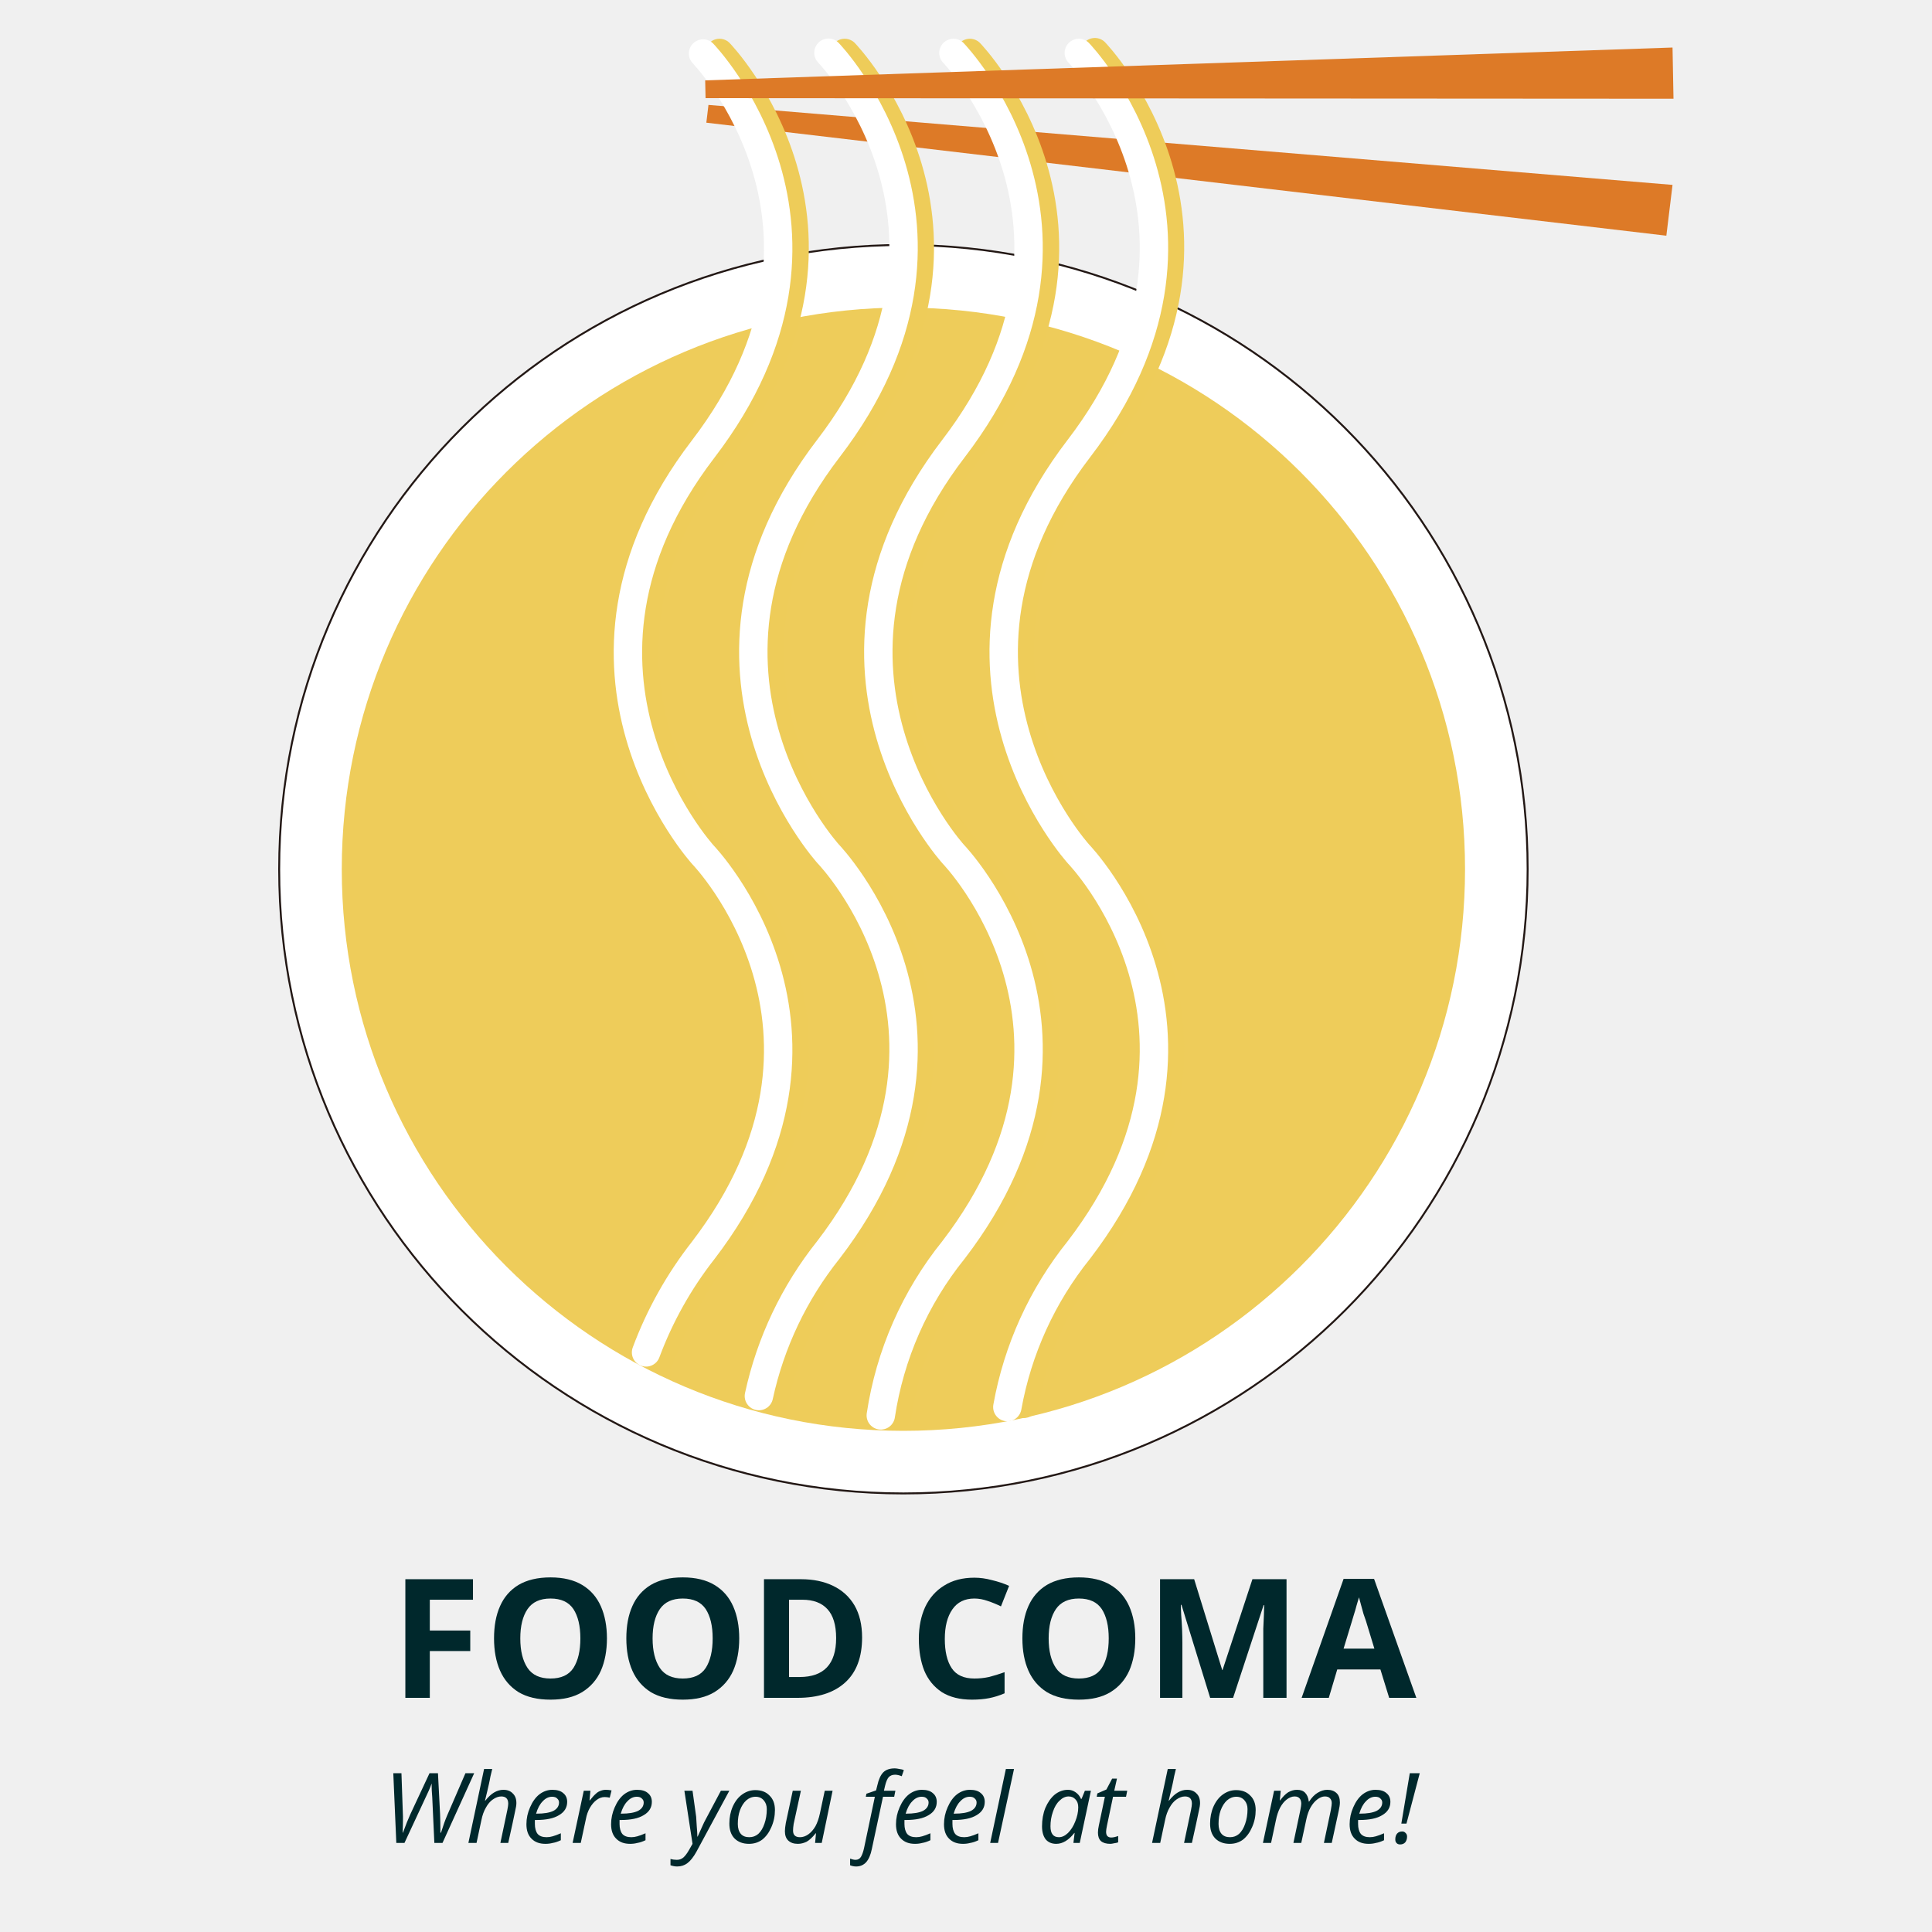
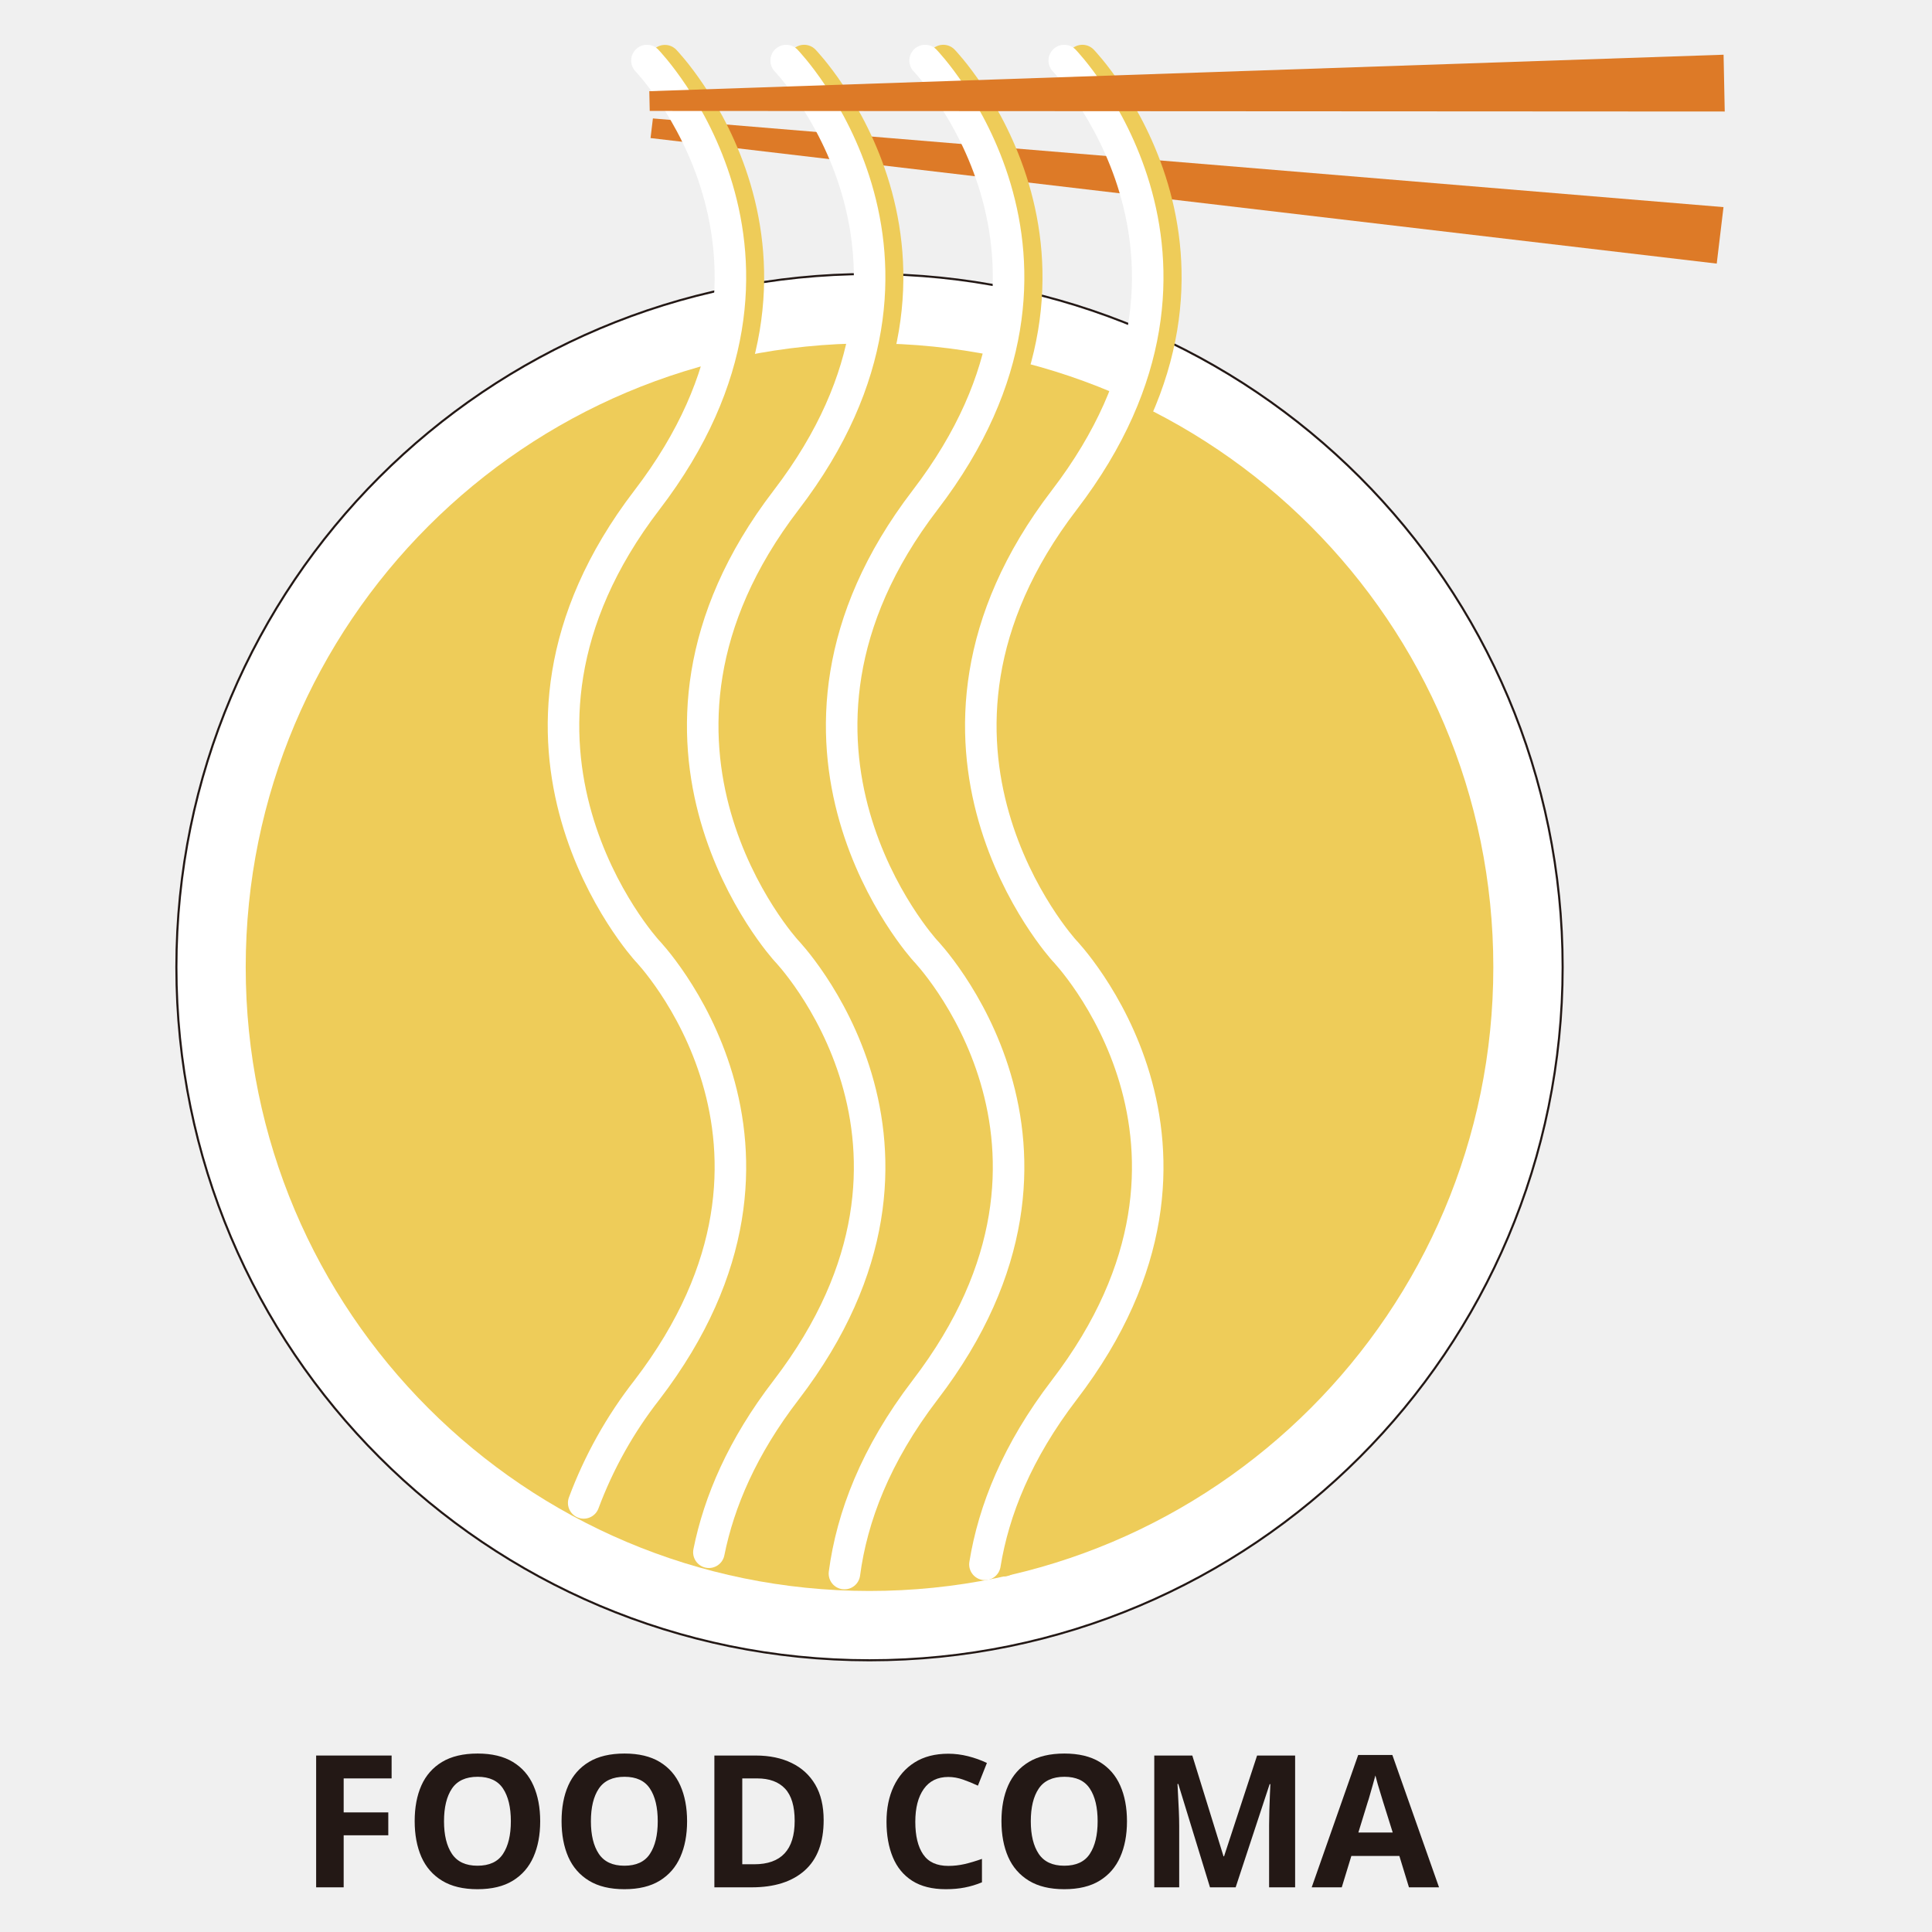
- <svg xmlns="http://www.w3.org/2000/svg" id="Layer_1" data-name="Layer 1" viewBox="0 0 100 100">
+ <svg xmlns="http://www.w3.org/2000/svg" id="Layer_1" data-name="Layer 1" viewBox="0 0 500 500">
  <defs>
-     <style>.cls-1{fill:#dd7a27;}.cls-2{fill:#fff;stroke:#231815;stroke-miterlimit:10;stroke-width:0.1px;}.cls-3{fill:#eecc5a;}.cls-4,.cls-5{fill:none;stroke-linecap:round;stroke-linejoin:round;stroke-width:1.47px;}.cls-4{stroke:#eecc59;}.cls-5{stroke:#fff;}.cls-6{font-size:8.6px;font-family:Ubuntu-Bold, Ubuntu;font-weight:700;}.cls-6,.cls-9{fill:#00282c;}.cls-7{letter-spacing:-0.01em;}.cls-8{letter-spacing:-0.02em;}.cls-9{font-size:5.04px;font-family:OpenSans-Italic, Open Sans;font-style:italic;}</style>
+     <style>.cls-1{fill:#dd7a27;}.cls-2{fill:#fff;stroke:#231815;stroke-miterlimit:10;stroke-width:0.54px;}.cls-3{fill:#eecc59;}.cls-4,.cls-5{fill:none;stroke-linecap:round;stroke-linejoin:round;stroke-width:8.16px;}.cls-4{stroke:#eecc59;}.cls-5{stroke:#fff;}.cls-6{font-size:47.76px;fill:#231815;font-family:Ubuntu-Bold, Ubuntu;font-weight:700;}.cls-7{letter-spacing:-0.01em;}.cls-8{letter-spacing:-0.02em;}</style>
  </defs>
-   <polygon class="cls-1" points="36.56 6.35 86.25 12.2 86.57 9.57 36.67 5.43 36.56 6.35" />
-   <circle class="cls-2" cx="46.76" cy="44.99" r="32.31" />
-   <circle class="cls-3" cx="46.76" cy="44.99" r="29.07" />
-   <path class="cls-4" d="M53,72.66a18.15,18.15,0,0,1,3.67-8c8.75-11.42,0-20.48,0-20.48s-8.75-9.57,0-21,0-20.48,0-20.48" />
-   <path class="cls-4" d="M40.08,72.47a18.25,18.25,0,0,1,3.64-7.77c8.75-11.42,0-20.48,0-20.48s-8.75-9.57,0-21,0-20.48,0-20.48" />
-   <path class="cls-5" d="M52.14,72.83a18.07,18.07,0,0,1,3.7-8.13c8.75-11.42,0-20.48,0-20.48s-8.75-9.57,0-21,0-20.48,0-20.48" />
-   <path class="cls-5" d="M39.28,72.26a18.36,18.36,0,0,1,3.6-7.57c8.75-11.42,0-20.48,0-20.48s-8.75-9.57,0-21,0-20.48,0-20.48" />
-   <path class="cls-4" d="M46.44,73.28A17.86,17.86,0,0,1,50.2,64.7c8.75-11.42,0-20.48,0-20.48s-8.75-9.57,0-21,0-20.48,0-20.48" />
-   <path class="cls-5" d="M45.59,73.26a17.87,17.87,0,0,1,3.76-8.56c8.75-11.42,0-20.48,0-20.48s-8.75-9.57,0-21,0-20.48,0-20.48" />
-   <path class="cls-4" d="M34.16,70.33a19.49,19.49,0,0,1,3.08-5.63c8.75-11.42,0-20.48,0-20.48s-8.75-9.57,0-21,0-20.48,0-20.48" />
-   <path class="cls-5" d="M33.44,70a19.73,19.73,0,0,1,2.95-5.27c8.75-11.42,0-20.48,0-20.48s-8.75-9.57,0-21,0-20.48,0-20.48" />
-   <polygon class="cls-1" points="36.52 5.08 86.62 5.11 86.57 2.46 36.5 4.16 36.52 5.08" />
-   <text class="cls-6" transform="translate(20.2 87.88)">
+   <polygon class="cls-1" points="168.36 35.73 444.29 68.22 446.04 53.6 168.97 30.65 168.36 35.73" />
+   <circle class="cls-2" cx="225.03" cy="250.3" r="179.38" />
+   <circle class="cls-3" cx="225.03" cy="250.3" r="161.44" />
+   <path class="cls-4" d="M259.75,403.91c2.38-13.69,8.45-28.64,20.37-44.2,48.6-63.44,0-113.73,0-113.73s-48.6-53.15,0-116.58,0-113.73,0-113.73" />
+   <path class="cls-4" d="M187.93,402.87c2.5-13.41,8.56-28,20.18-43.16,48.6-63.44,0-113.73,0-113.73s-48.6-53.15,0-116.58,0-113.73,0-113.73" />
+   <path class="cls-5" d="M254.9,404.86c2.26-13.95,8.33-29.22,20.53-45.15,48.6-63.44,0-113.73,0-113.73s-48.6-53.15,0-116.58,0-113.73,0-113.73" />
+   <path class="cls-5" d="M183.46,401.72c2.63-13.09,8.67-27.28,20-42,48.6-63.44,0-113.73,0-113.73s-48.6-53.15,0-116.58,0-113.73,0-113.73" />
+   <path class="cls-4" d="M223.22,407.39c1.91-14.62,8-30.79,20.9-47.68,48.6-63.44,0-113.73,0-113.73s-48.6-53.15,0-116.58,0-113.73,0-113.73" />
+   <path class="cls-5" d="M218.54,407.24c1.93-14.59,8-30.7,20.88-47.53,48.6-63.44,0-113.73,0-113.73s-48.6-53.15,0-116.58,0-113.73,0-113.73" />
+   <path class="cls-4" d="M155,391a108.22,108.22,0,0,1,17.08-31.26c48.6-63.44,0-113.73,0-113.73s-48.6-53.15,0-116.58,0-113.73,0-113.73" />
+   <path class="cls-5" d="M151.06,388.95a109.56,109.56,0,0,1,16.37-29.24c48.6-63.44,0-113.73,0-113.73s-48.6-53.15,0-116.58,0-113.73,0-113.73" />
+   <polygon class="cls-1" points="168.15 28.71 446.36 28.86 446.06 14.16 168.04 23.6 168.15 28.71" />
+   <text class="cls-6" transform="translate(77.52 488.44)">
    <tspan class="cls-7">F</tspan>
-     <tspan x="4.87" y="0">OOD </tspan>
-     <tspan class="cls-8" x="26.86" y="0">C</tspan>
-     <tspan x="32.22" y="0">OMA</tspan>
+     <tspan x="27.03" y="0">OOD </tspan>
+     <tspan class="cls-8" x="149.14" y="0">C</tspan>
+     <tspan x="178.89" y="0">OMA</tspan>
  </text>
-   <text class="cls-9" transform="translate(19.81 95.39)">Where you feel at home!</text>
</svg>
